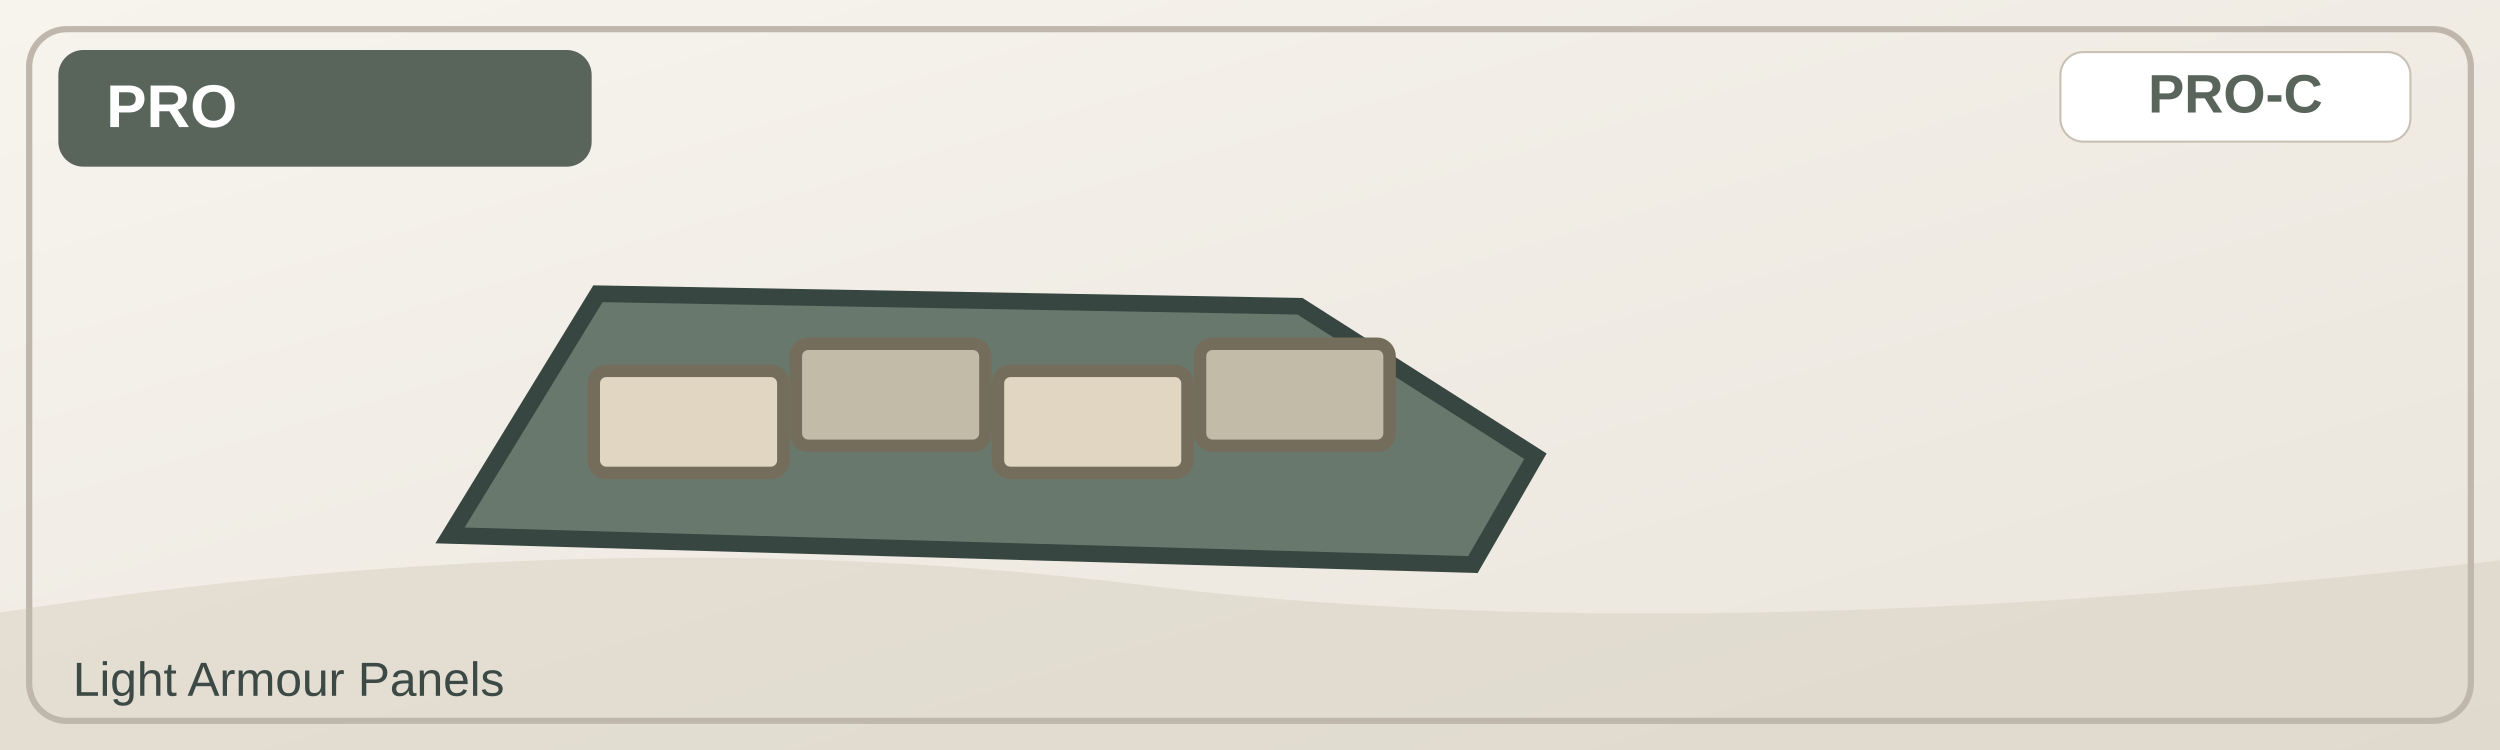
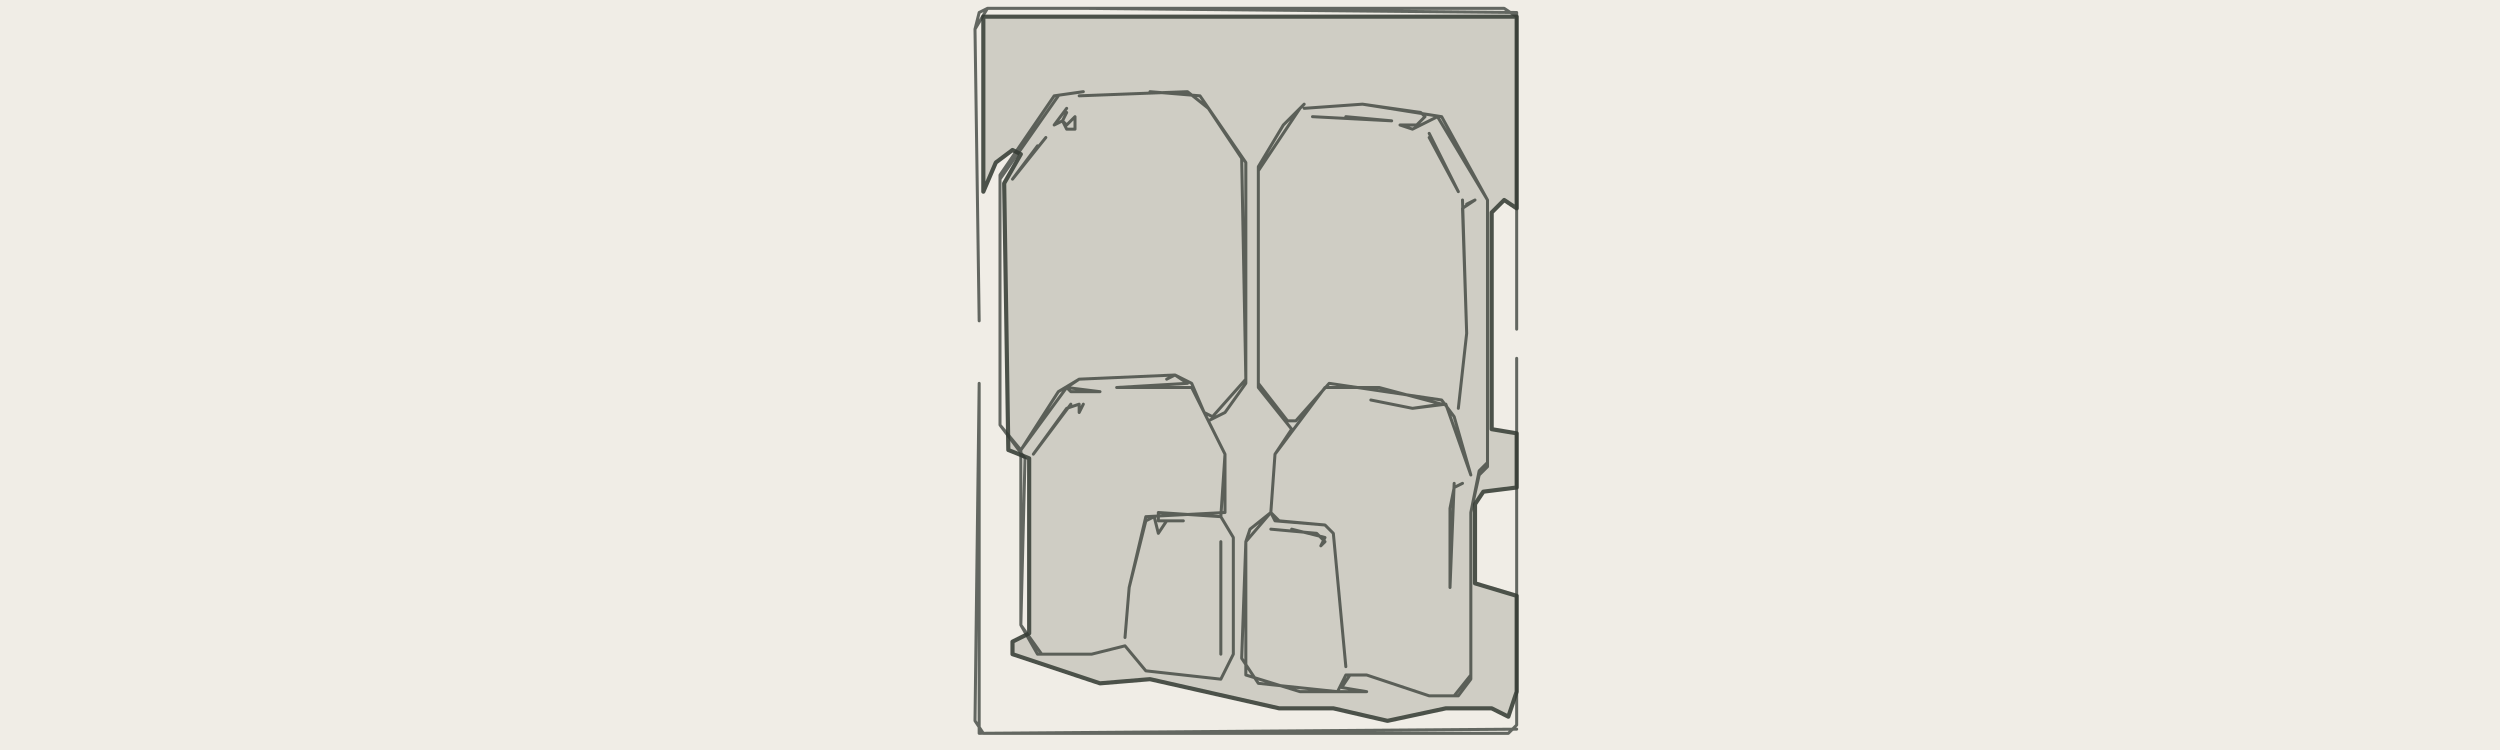
- <svg xmlns="http://www.w3.org/2000/svg" viewBox="0 0 1200 360" role="img" aria-label="Light Armour Panels">
-   <defs>
-     <linearGradient id="bg" x2="1" y2="1">
-       <stop stop-color="#f7f4ee" />
-       <stop offset="1" stop-color="#e9e4db" />
-     </linearGradient>
-   </defs>
-   <rect width="1200" height="360" fill="url(#bg)" />
-   <path d="M0 294 Q290 249 550 281 T1200 269 V360 H0Z" fill="#d9d2c3" opacity=".55" />
-   <rect x="28" y="24" width="256" height="56" rx="12" fill="#59645b" />
-   <text x="51" y="61" fill="#fff" font-family="Arial,sans-serif" font-size="29" font-weight="bold">PRO</text>
-   <rect x="989" y="25" width="168" height="43" rx="11" fill="#fff" stroke="#c9c0b4" />
-   <text x="1073" y="54" fill="#59645b" text-anchor="middle" font-family="Arial,sans-serif" font-size="26" font-weight="bold">PRO-C</text>
-   <path d="M216 257 L287 141 L624 147 L737 219 L707 271Z" fill="#68786d" stroke="#374640" stroke-width="8" />
-   <rect x="285" y="178" width="91" height="49" rx="6" fill="#e0d6c2" stroke="#756d5c" stroke-width="6" />
-   <rect x="382" y="165" width="91" height="49" rx="6" fill="#c2bba8" stroke="#756d5c" stroke-width="6" />
-   <rect x="479" y="178" width="91" height="49" rx="6" fill="#e0d6c2" stroke="#756d5c" stroke-width="6" />
-   <rect x="576" y="165" width="91" height="49" rx="6" fill="#c2bba8" stroke="#756d5c" stroke-width="6" />
-   <text x="35" y="334" font-family="Arial,sans-serif" fill="#3c4945" font-size="23">Light Armour Panels</text>
-   <rect x="14" y="14" width="1172" height="332" rx="18" fill="none" stroke="#bfb7ab" stroke-width="3" />
+ <svg xmlns="http://www.w3.org/2000/svg" viewBox="0 0 1200 360" role="img" aria-label="SEA Game PRO-C illustration">
+   <rect width="1200" height="360" fill="#f0ede6" />
+   <g>
+     <polygon points="472,8 472,92 478,78 486,72 490,74 482,88 484,216 494,220 494,304 486,308 486,314 528,328 552,326 614,340 640,340 666,346 694,340 716,340 724,344 728,332 728,286 708,280 708,242 712,236 728,234 728,208 716,206 716,102 722,96 728,100 728,8" fill="#777869" fill-opacity=".27" stroke="#4b5149" stroke-width="2" stroke-linejoin="round" />
+   </g>
+   <path d="M626,52 L654,50 L682,54 L684,56 L680,60 L672,60 L678,62 L690,56 L714,96 L714,222 L710,226 L706,246 L706,324 L698,334 L686,334 L656,324 L646,324 L642,332 L604,328 L596,316 L598,260 L610,246 L612,250 L636,252 L640,256 L646,320 L640,256 L636,252 L614,250 L610,246 L612,218 L636,186 L662,186 L692,194 L678,196 L658,192 L678,196 L694,194 L706,228 L698,200 L692,192 L638,184 L622,202 L618,202 L604,184 L604,82 L624,52 M474,4 L470,6 L468,14 L470,154 L468,14 L474,4 L722,4 L728,8 L728,158 L728,6 L520,4 M728,172 L728,348 L724,352 L472,352 L468,346 L470,184 L470,352 L728,350 M626,50 L616,60 L604,80 L604,186 L620,206 L612,218 L610,246 L600,254 L598,260 L598,324 L624,332 L656,332 L644,330 L648,324 L656,324 L686,334 L700,334 L706,326 L706,246 L710,228 L714,224 L714,96 L692,56 L654,50 M560,182 L564,180 L570,184 L536,186 L572,186 L588,218 L588,246 L550,248 L542,282 L540,306 L542,282 L550,250 L554,248 L556,256 L560,250 L568,250 L556,250 L556,246 L586,248 L592,258 L592,314 L586,326 L550,322 L540,310 L524,314 L500,314 L490,300 L490,216 L512,186 L528,188 L514,188 L512,186 L518,182 M520,44 L506,46 L480,84 L480,204 L492,220 L490,300 L498,314 L524,314 L540,310 L550,322 L586,326 L592,314 L592,258 L586,248 L588,218 L580,202 L588,198 L598,184 L598,78 L576,46 L552,44 M518,46 L570,44 L580,52 L596,76 L598,182 L582,200 L578,198 L572,184 L564,180 L518,182 L508,188 L490,216 L480,204 L480,86 L508,46 M702,96 L704,160 L700,196 L704,160 L702,100 L708,96 L704,98 M698,232 L696,282 L696,244 L698,234 L702,232 M514,194 L496,218 L512,196 L518,194 L518,198 L520,194 M686,64 L700,92 L686,66 M630,56 L668,58 L646,56 M586,260 L586,314 M610,254 L632,256 L636,260 L634,262 L636,258 L620,254 M502,66 L486,86 L498,70 M512,52 L506,60 L510,58 L512,62 L516,62 L516,56 L512,60 L510,58 L512,54" fill="none" stroke="#343b35" stroke-opacity=".75" stroke-width="1.45" stroke-linecap="round" stroke-linejoin="round" />
</svg>
